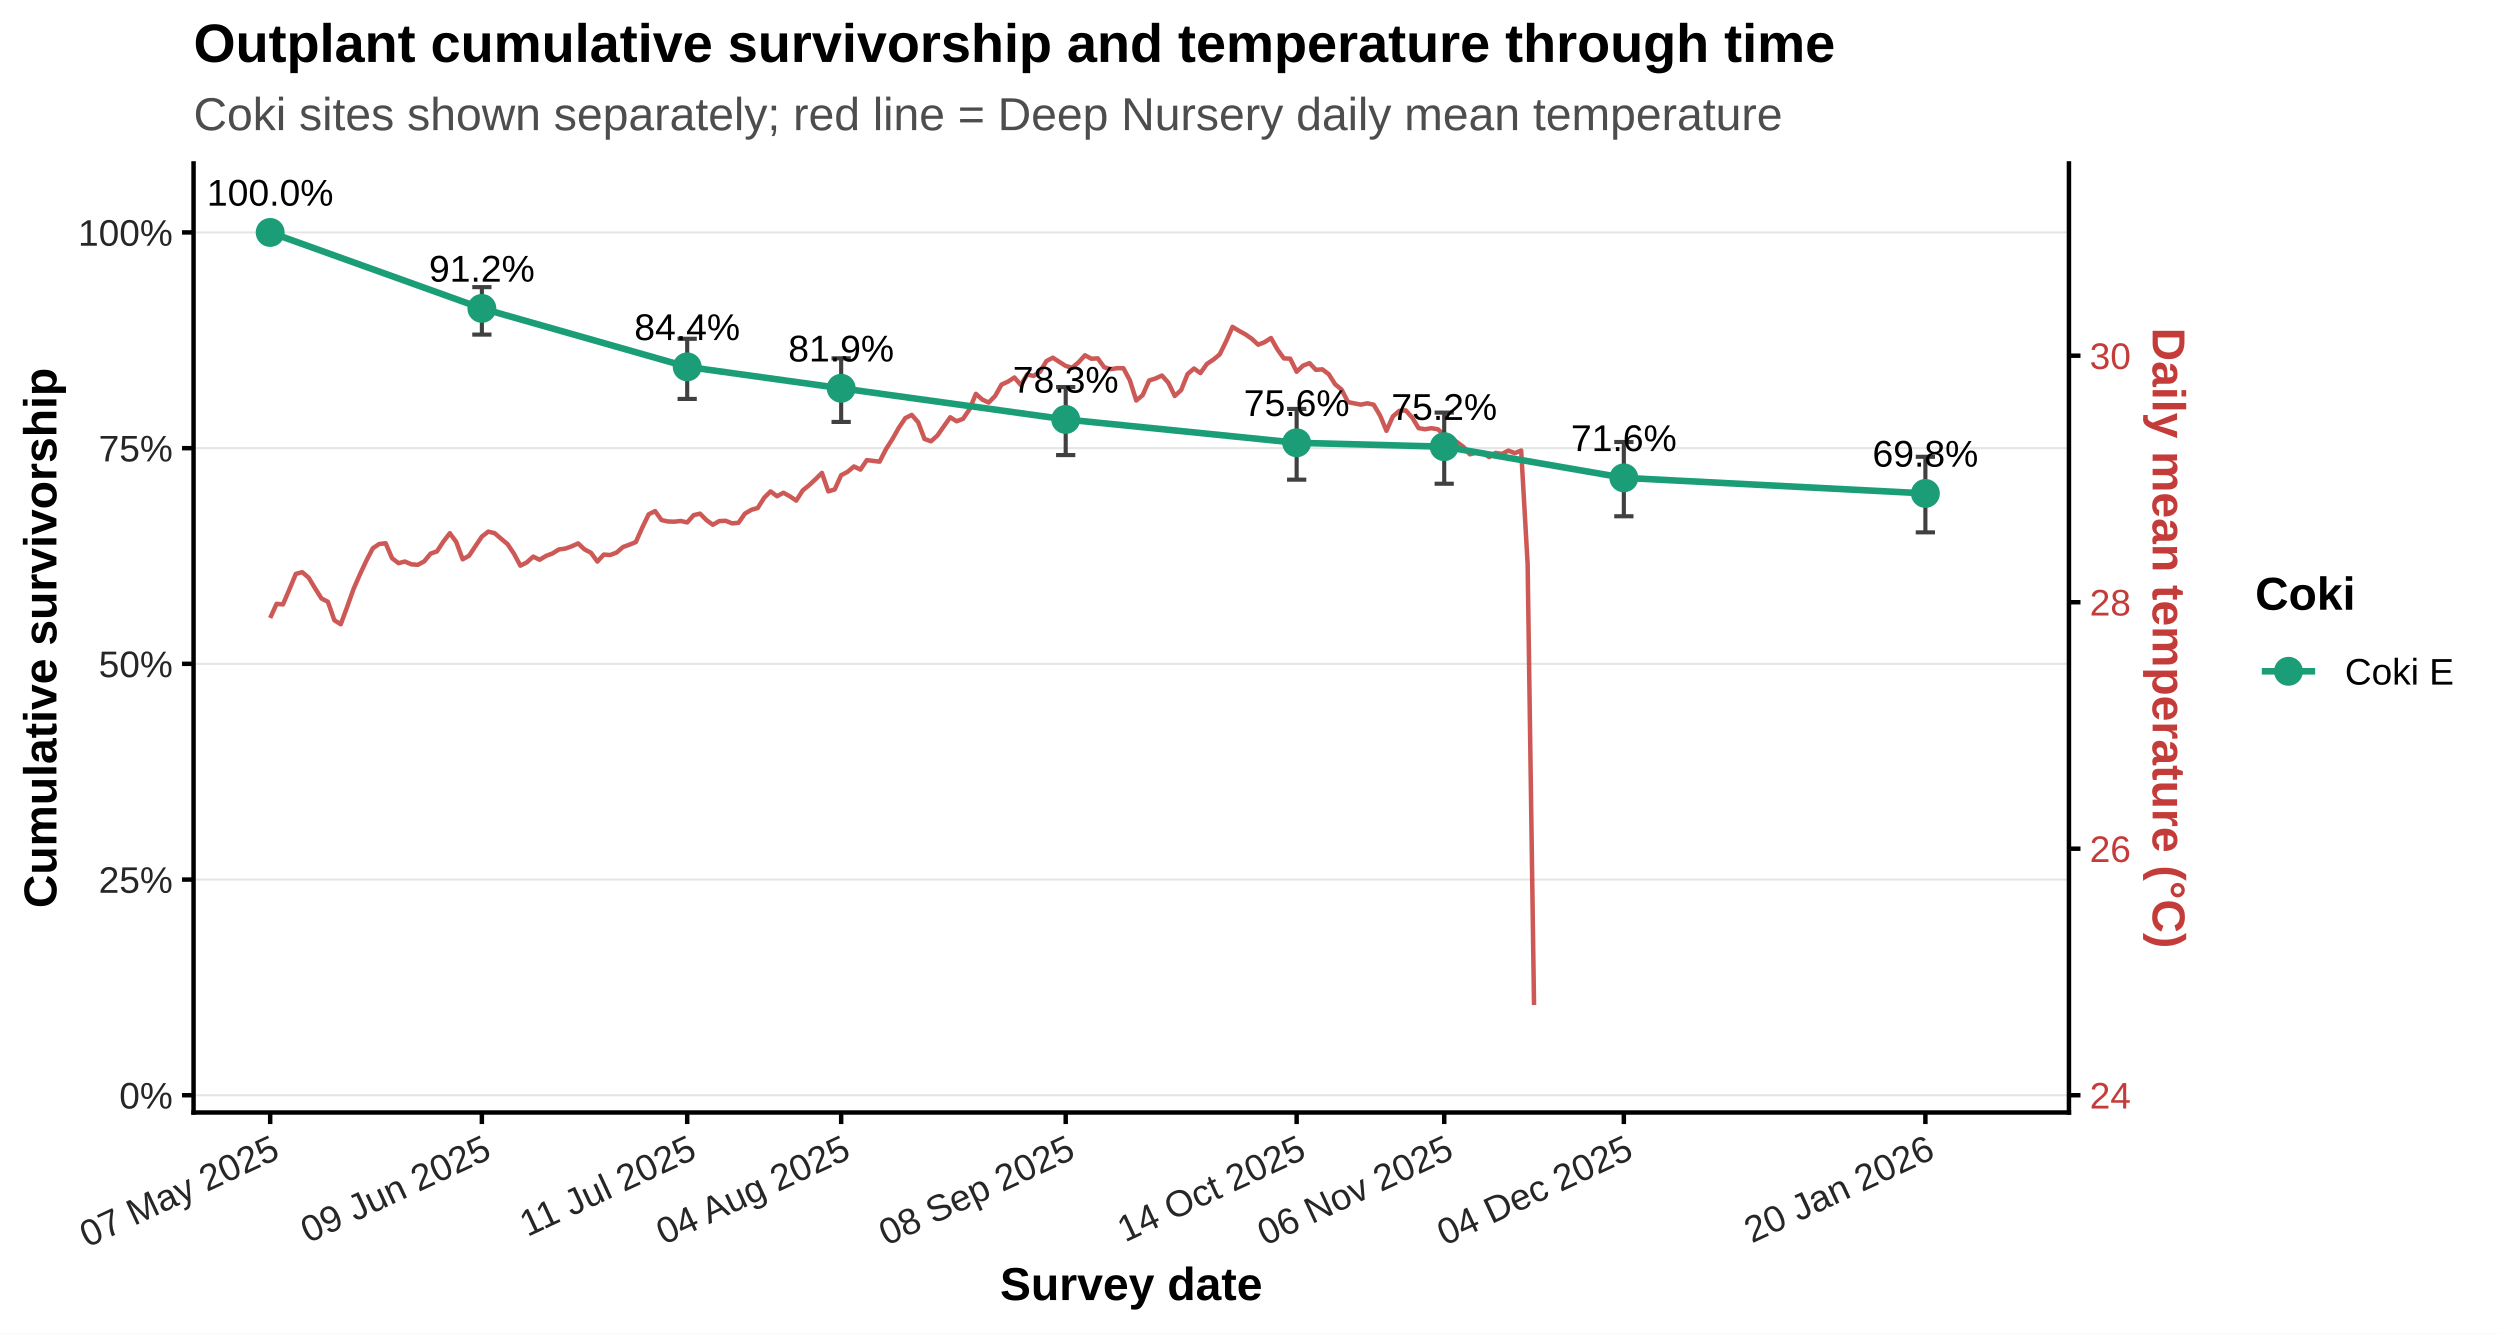
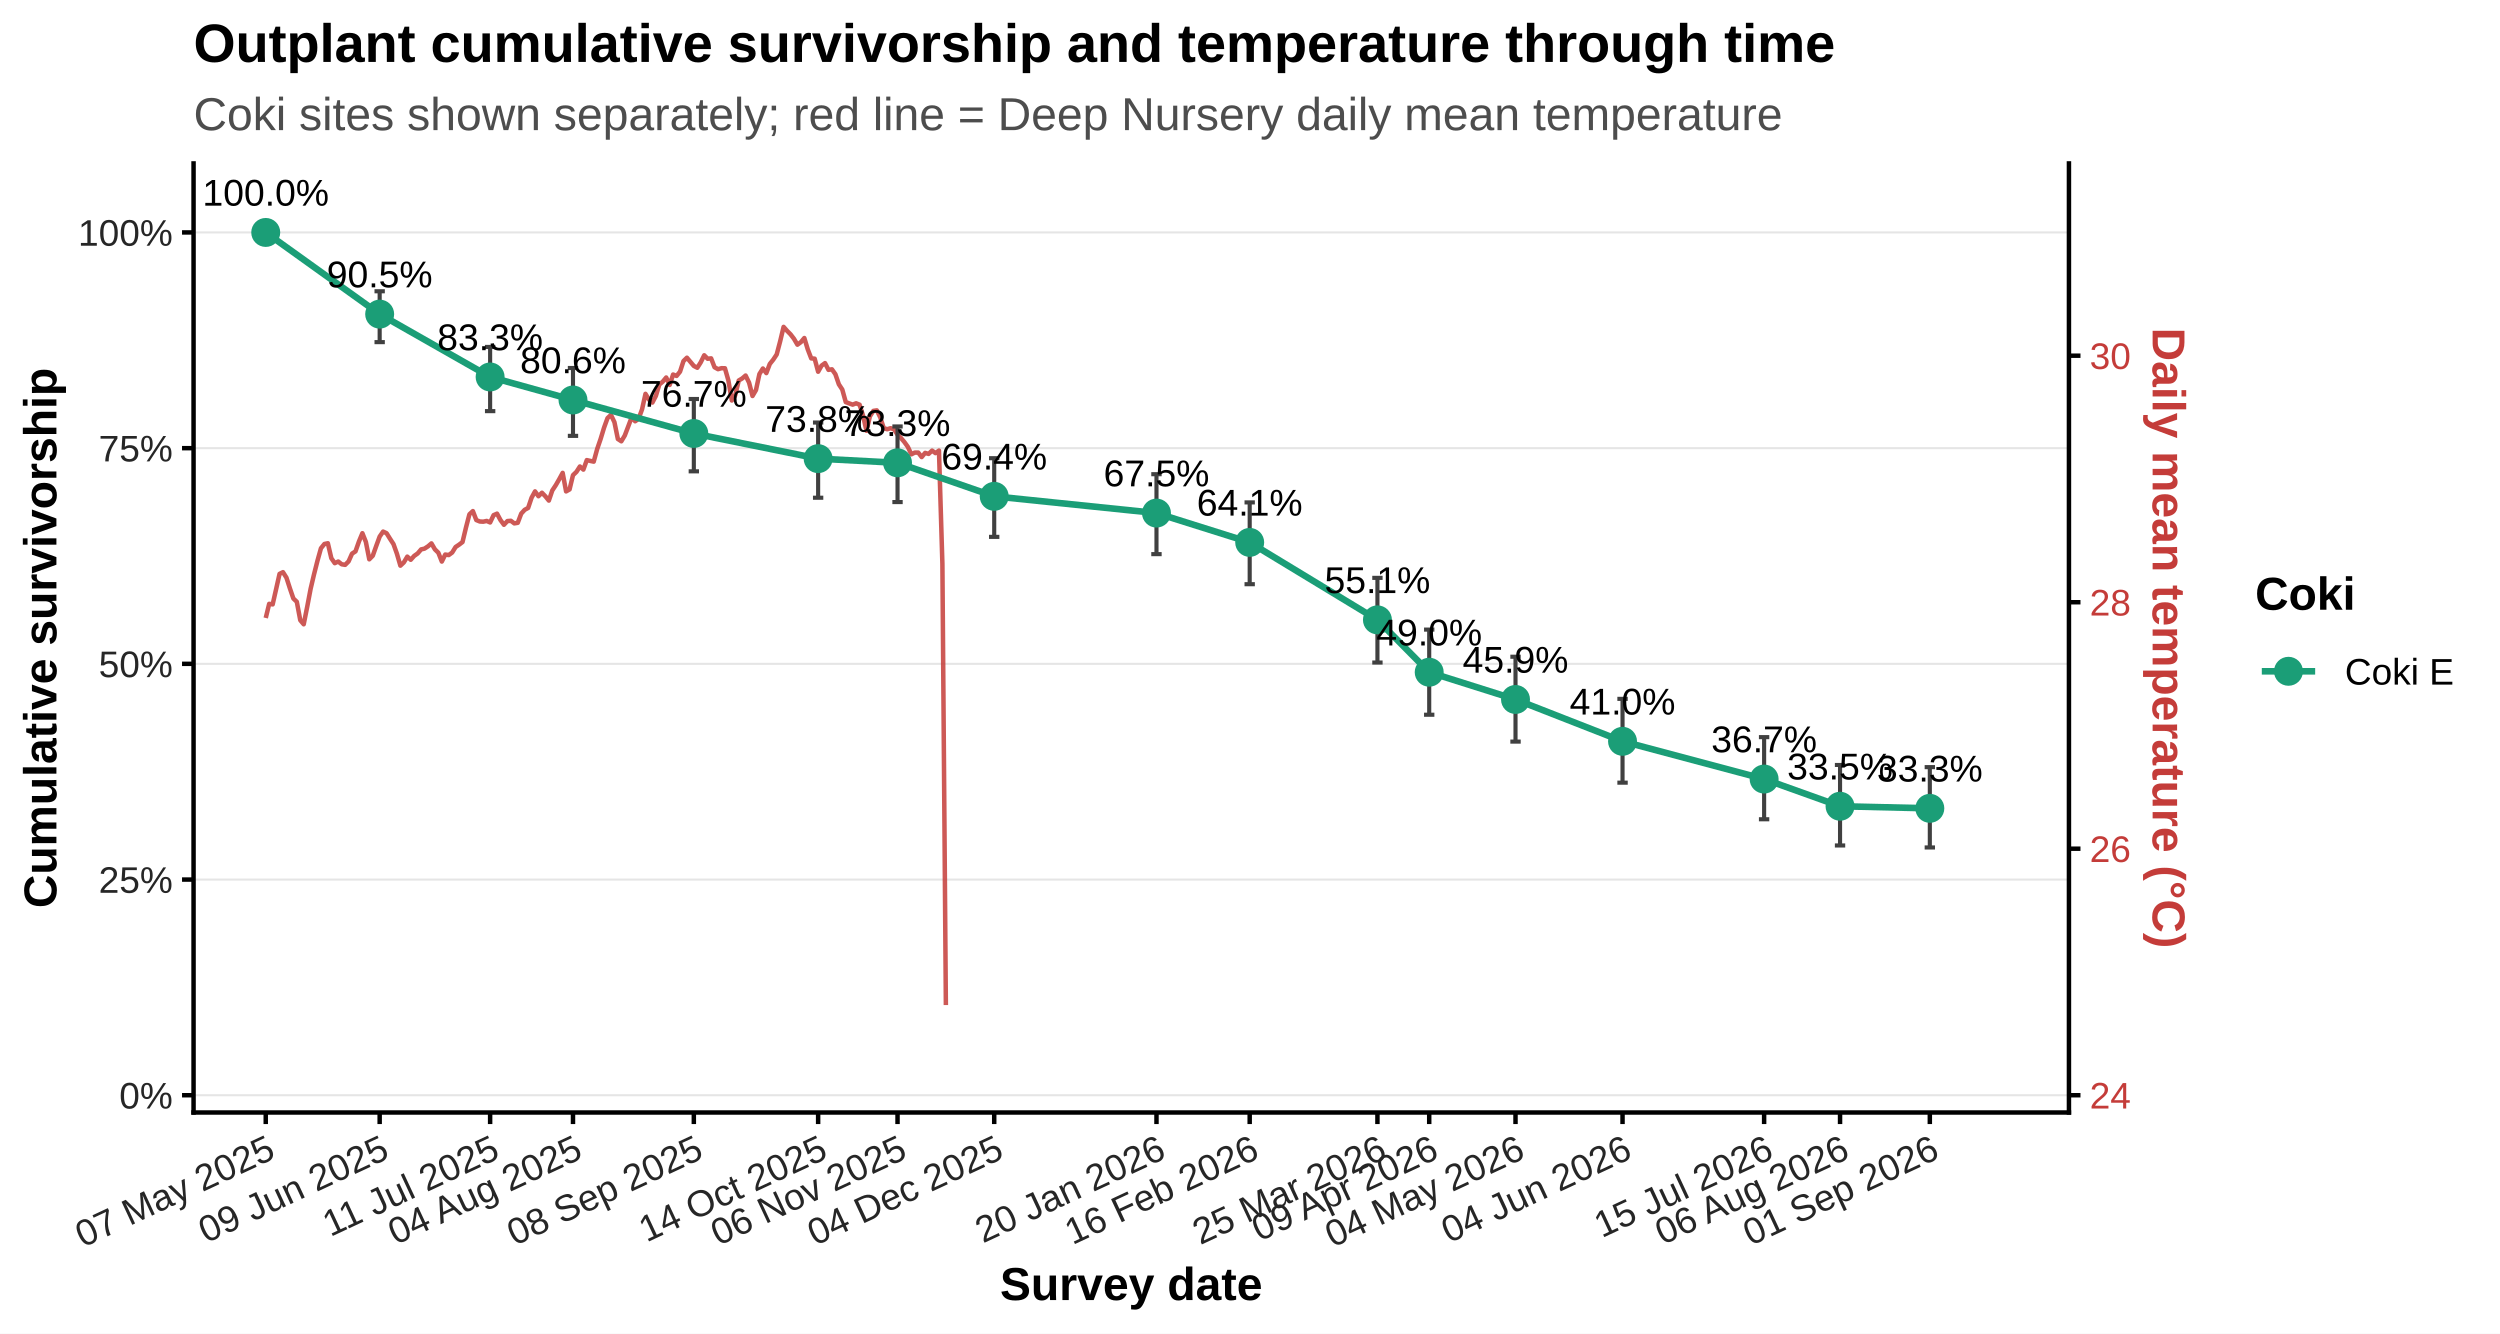
<svg xmlns="http://www.w3.org/2000/svg" class="svglite" width="648.00pt" height="345.60pt" viewBox="0 0 648.00 345.60">
  <defs>
    <style type="text/css">
    .svglite line, .svglite polyline, .svglite polygon, .svglite path, .svglite rect, .svglite circle {
      fill: none;
      stroke: #000000;
      stroke-linecap: round;
      stroke-linejoin: round;
      stroke-miterlimit: 10.00;
    }
    .svglite text {
      white-space: pre;
    }
  </style>
  </defs>
  <rect width="100%" height="100%" style="stroke: none; fill: #FFFFFF;" />
  <defs>
    <clipPath id="cpMC4wMHw2NDguMDB8MC4wMHwzNDUuNjA=">
      <rect x="0.00" y="0.00" width="648.00" height="345.60" />
    </clipPath>
  </defs>
  <g clip-path="url(#cpMC4wMHw2NDguMDB8MC4wMHwzNDUuNjA=)">
    <rect x="-0" y="0" width="648.00" height="345.60" style="stroke-width: 1.16; stroke: #FFFFFF; fill: #FFFFFF;" />
  </g>
  <defs>
    <clipPath id="cpNTAuMTd8NTM2LjI3fDQyLjM2fDI4OC4zNg==">
      <rect x="50.17" y="42.36" width="486.10" height="246.00" />
    </clipPath>
  </defs>
  <g clip-path="url(#cpNTAuMTd8NTM2LjI3fDQyLjM2fDI4OC4zNg==)">
    <rect x="50.17" y="42.36" width="486.10" height="246.00" style="stroke-width: 1.16; stroke: none; fill: #FFFFFF;" />
    <polyline points="50.17,283.89 536.27,283.89 " style="stroke-width: 0.53; stroke: #E5E5E5; stroke-linecap: butt;" />
    <polyline points="50.17,227.98 536.27,227.98 " style="stroke-width: 0.53; stroke: #E5E5E5; stroke-linecap: butt;" />
    <polyline points="50.17,172.07 536.27,172.07 " style="stroke-width: 0.53; stroke: #E5E5E5; stroke-linecap: butt;" />
    <polyline points="50.17,116.16 536.27,116.16 " style="stroke-width: 0.53; stroke: #E5E5E5; stroke-linecap: butt;" />
    <polyline points="50.17,60.25 536.27,60.25 " style="stroke-width: 0.53; stroke: #E5E5E5; stroke-linecap: butt;" />
-     <polyline points="70.03,160.18 71.69,156.52 73.35,156.66 75.02,152.74 76.68,148.75 78.34,148.31 80.01,149.74 81.67,152.50 83.33,155.13 84.99,155.98 86.66,160.76 88.32,161.81 89.98,157.32 91.65,152.63 93.31,148.85 94.97,145.30 96.63,142.11 98.30,141.00 99.96,140.81 101.62,144.69 103.29,145.97 104.95,145.55 106.61,146.26 108.28,146.41 109.94,145.52 111.60,143.50 113.26,142.92 114.93,140.36 116.59,138.21 118.25,140.46 119.92,144.97 121.58,144.05 123.24,141.54 124.90,139.08 126.57,137.79 128.23,138.21 129.89,139.64 131.56,141.03 133.22,143.53 134.88,146.62 136.54,145.78 138.21,144.28 139.87,145.09 141.53,144.09 143.20,143.46 144.86,142.41 146.52,142.20 148.18,141.61 149.85,140.85 151.51,142.40 153.17,143.27 154.84,145.55 156.50,143.74 158.16,143.87 159.83,143.22 161.49,141.78 163.15,141.18 164.81,140.50 166.48,136.74 168.14,133.31 169.80,132.48 171.47,134.80 173.13,135.17 174.79,135.22 176.45,135.03 178.12,135.42 179.78,133.53 181.44,133.14 183.11,134.81 184.77,136.02 186.43,135.06 188.09,134.99 189.76,135.66 191.42,135.51 193.08,133.13 194.75,132.15 196.41,131.66 198.07,129.02 199.73,127.37 201.40,128.62 203.06,127.72 204.72,128.64 206.39,129.75 208.05,127.13 209.71,125.77 211.38,124.23 213.04,122.57 214.70,127.37 216.36,126.86 218.03,123.16 219.69,122.30 221.35,120.91 223.02,121.72 224.68,119.26 226.34,119.47 228.00,119.66 229.67,116.38 231.33,113.78 232.99,110.85 234.66,108.37 236.32,107.54 237.98,109.43 239.64,113.79 241.31,114.38 242.97,112.89 244.63,110.53 246.30,108.16 247.96,109.19 249.62,108.56 251.28,106.11 252.95,102.09 254.61,103.57 256.27,104.34 257.94,102.63 259.60,99.68 261.26,98.92 262.93,97.85 264.59,99.77 266.25,97.08 267.91,97.44 269.58,96.34 271.24,93.58 272.90,92.72 274.57,93.79 276.23,94.85 277.89,95.32 279.55,93.92 281.22,92.09 282.88,92.99 284.54,92.89 286.21,95.19 287.87,95.69 289.53,95.44 291.19,95.45 292.86,98.58 294.52,103.81 296.18,102.42 297.85,98.63 299.51,98.10 301.17,97.34 302.83,99.19 304.50,102.64 306.16,101.10 307.82,96.95 309.49,95.52 311.15,96.70 312.81,94.34 314.48,93.23 316.14,91.87 317.80,88.49 319.46,84.73 321.13,85.74 322.79,86.65 324.45,87.80 326.12,89.34 327.78,88.69 329.44,87.62 331.10,90.55 332.77,92.89 334.43,92.97 336.09,96.35 337.76,94.77 339.42,94.12 341.08,95.86 342.74,95.73 344.41,96.99 346.07,99.61 347.73,100.97 349.40,104.22 351.06,104.56 352.72,104.88 354.38,104.54 356.05,104.89 357.71,107.69 359.37,111.66 361.04,107.92 362.70,106.50 364.36,106.37 366.03,108.21 367.69,110.97 369.35,111.26 371.01,110.99 372.68,111.27 374.34,112.68 376.00,113.53 377.67,114.60 379.33,115.84 380.99,117.76 382.65,117.31 384.32,117.31 385.98,118.47 387.64,117.39 389.31,117.65 390.97,116.80 392.63,117.45 394.29,116.79 395.96,146.19 397.62,260.51 " style="stroke-width: 1.17; stroke: #C43C39; stroke-opacity: 0.85; stroke-linecap: butt;" />
-     <polyline points="67.53,60.25 72.52,60.25 " style="stroke-width: 1.07; stroke: #404040; stroke-linecap: butt;" />
-     <polyline points="70.03,60.25 70.03,62.11 " style="stroke-width: 1.07; stroke: #404040; stroke-linecap: butt;" />
-     <polyline points="67.53,62.11 72.52,62.11 " style="stroke-width: 1.07; stroke: #404040; stroke-linecap: butt;" />
-     <polyline points="122.41,74.42 127.40,74.42 " style="stroke-width: 1.07; stroke: #404040; stroke-linecap: butt;" />
-     <polyline points="124.90,74.42 124.90,86.73 " style="stroke-width: 1.07; stroke: #404040; stroke-linecap: butt;" />
-     <polyline points="122.41,86.73 127.40,86.73 " style="stroke-width: 1.07; stroke: #404040; stroke-linecap: butt;" />
-     <polyline points="175.62,87.82 180.61,87.82 " style="stroke-width: 1.07; stroke: #404040; stroke-linecap: butt;" />
-     <polyline points="178.12,87.82 178.12,103.40 " style="stroke-width: 1.07; stroke: #404040; stroke-linecap: butt;" />
-     <polyline points="175.62,103.40 180.61,103.40 " style="stroke-width: 1.07; stroke: #404040; stroke-linecap: butt;" />
-     <polyline points="215.53,92.88 220.52,92.88 " style="stroke-width: 1.07; stroke: #404040; stroke-linecap: butt;" />
-     <polyline points="218.03,92.88 218.03,109.37 " style="stroke-width: 1.07; stroke: #404040; stroke-linecap: butt;" />
-     <polyline points="215.53,109.37 220.52,109.37 " style="stroke-width: 1.07; stroke: #404040; stroke-linecap: butt;" />
-     <polyline points="273.73,100.33 278.72,100.33 " style="stroke-width: 1.07; stroke: #404040; stroke-linecap: butt;" />
-     <polyline points="276.23,100.33 276.23,117.96 " style="stroke-width: 1.07; stroke: #404040; stroke-linecap: butt;" />
-     <polyline points="273.73,117.96 278.72,117.96 " style="stroke-width: 1.07; stroke: #404040; stroke-linecap: butt;" />
-     <polyline points="333.60,105.99 338.59,105.99 " style="stroke-width: 1.07; stroke: #404040; stroke-linecap: butt;" />
-     <polyline points="336.09,105.99 336.09,124.33 " style="stroke-width: 1.07; stroke: #404040; stroke-linecap: butt;" />
-     <polyline points="333.60,124.33 338.59,124.33 " style="stroke-width: 1.07; stroke: #404040; stroke-linecap: butt;" />
-     <polyline points="371.85,106.94 376.83,106.94 " style="stroke-width: 1.07; stroke: #404040; stroke-linecap: butt;" />
-     <polyline points="374.34,106.94 374.34,125.39 " style="stroke-width: 1.07; stroke: #404040; stroke-linecap: butt;" />
-     <polyline points="371.85,125.39 376.83,125.39 " style="stroke-width: 1.07; stroke: #404040; stroke-linecap: butt;" />
-     <polyline points="418.41,114.56 423.40,114.56 " style="stroke-width: 1.07; stroke: #404040; stroke-linecap: butt;" />
-     <polyline points="420.90,114.56 420.90,133.81 " style="stroke-width: 1.07; stroke: #404040; stroke-linecap: butt;" />
-     <polyline points="418.41,133.81 423.40,133.81 " style="stroke-width: 1.07; stroke: #404040; stroke-linecap: butt;" />
-     <polyline points="496.56,118.40 501.55,118.40 " style="stroke-width: 1.07; stroke: #404040; stroke-linecap: butt;" />
-     <polyline points="499.06,118.40 499.06,137.99 " style="stroke-width: 1.07; stroke: #404040; stroke-linecap: butt;" />
-     <polyline points="496.56,137.99 501.55,137.99 " style="stroke-width: 1.07; stroke: #404040; stroke-linecap: butt;" />
-     <polyline points="70.03,60.25 124.90,79.94 178.12,95.09 218.03,100.64 276.23,108.72 336.09,114.77 374.34,115.78 420.90,123.86 499.06,127.90 " style="stroke-width: 1.71; stroke: #1B9E77; stroke-linecap: butt;" />
-     <circle cx="70.03" cy="60.25" r="3.37" style="stroke-width: 0.77; stroke: #1B9E77; fill: #1B9E77;" />
-     <circle cx="124.90" cy="79.94" r="3.37" style="stroke-width: 0.77; stroke: #1B9E77; fill: #1B9E77;" />
-     <circle cx="178.12" cy="95.09" r="3.37" style="stroke-width: 0.77; stroke: #1B9E77; fill: #1B9E77;" />
-     <circle cx="218.03" cy="100.64" r="3.37" style="stroke-width: 0.77; stroke: #1B9E77; fill: #1B9E77;" />
-     <circle cx="276.23" cy="108.72" r="3.37" style="stroke-width: 0.77; stroke: #1B9E77; fill: #1B9E77;" />
-     <circle cx="336.09" cy="114.77" r="3.37" style="stroke-width: 0.77; stroke: #1B9E77; fill: #1B9E77;" />
-     <circle cx="374.34" cy="115.78" r="3.37" style="stroke-width: 0.77; stroke: #1B9E77; fill: #1B9E77;" />
-     <circle cx="420.90" cy="123.86" r="3.37" style="stroke-width: 0.77; stroke: #1B9E77; fill: #1B9E77;" />
-     <circle cx="499.06" cy="127.90" r="3.37" style="stroke-width: 0.77; stroke: #1B9E77; fill: #1B9E77;" />
-     <text x="70.03" y="53.31" text-anchor="middle" style="font-size: 9.67px; font-family: &quot;Arial&quot;;" textLength="32.80px" lengthAdjust="spacingAndGlyphs">100.0%</text>
-     <text x="124.90" y="73.00" text-anchor="middle" style="font-size: 9.67px; font-family: &quot;Arial&quot;;" textLength="27.42px" lengthAdjust="spacingAndGlyphs">91.2%</text>
-     <text x="178.12" y="88.15" text-anchor="middle" style="font-size: 9.67px; font-family: &quot;Arial&quot;;" textLength="27.42px" lengthAdjust="spacingAndGlyphs">84.4%</text>
-     <text x="218.03" y="93.70" text-anchor="middle" style="font-size: 9.67px; font-family: &quot;Arial&quot;;" textLength="27.42px" lengthAdjust="spacingAndGlyphs">81.9%</text>
-     <text x="276.23" y="101.78" text-anchor="middle" style="font-size: 9.67px; font-family: &quot;Arial&quot;;" textLength="27.42px" lengthAdjust="spacingAndGlyphs">78.3%</text>
-     <text x="336.09" y="107.83" text-anchor="middle" style="font-size: 9.67px; font-family: &quot;Arial&quot;;" textLength="27.42px" lengthAdjust="spacingAndGlyphs">75.6%</text>
-     <text x="374.34" y="108.84" text-anchor="middle" style="font-size: 9.67px; font-family: &quot;Arial&quot;;" textLength="27.42px" lengthAdjust="spacingAndGlyphs">75.2%</text>
-     <text x="420.90" y="116.92" text-anchor="middle" style="font-size: 9.67px; font-family: &quot;Arial&quot;;" textLength="27.42px" lengthAdjust="spacingAndGlyphs">71.6%</text>
-     <text x="499.06" y="120.96" text-anchor="middle" style="font-size: 9.67px; font-family: &quot;Arial&quot;;" textLength="27.42px" lengthAdjust="spacingAndGlyphs">69.8%</text>
+     <polyline points="68.88,160.18 69.77,156.52 70.67,156.66 71.56,152.74 72.46,148.75 73.35,148.31 74.25,149.74 75.14,152.50 76.04,155.13 76.93,155.98 77.83,160.76 78.72,161.81 79.62,157.32 80.51,152.63 81.40,148.85 82.30,145.30 83.19,142.11 84.09,141.00 84.98,140.81 85.88,144.69 86.77,145.97 87.67,145.55 88.56,146.26 89.46,146.41 90.35,145.52 91.25,143.50 92.14,142.92 93.04,140.36 93.93,138.21 94.83,140.46 95.72,144.97 96.62,144.05 97.51,141.54 98.41,139.08 99.30,137.79 100.20,138.21 101.09,139.64 101.99,141.03 102.88,143.53 103.78,146.62 104.67,145.78 105.57,144.28 106.46,145.09 107.36,144.09 108.25,143.46 109.15,142.41 110.04,142.20 110.94,141.61 111.83,140.85 112.73,142.40 113.62,143.27 114.52,145.55 115.41,143.74 116.31,143.87 117.20,143.22 118.09,141.78 118.99,141.18 119.88,140.50 120.78,136.74 121.67,133.31 122.57,132.48 123.46,134.80 124.36,135.17 125.25,135.22 126.15,135.03 127.04,135.42 127.94,133.53 128.83,133.14 129.73,134.81 130.62,136.02 131.52,135.06 132.41,134.99 133.31,135.66 134.20,135.51 135.10,133.13 135.99,132.15 136.89,131.66 137.78,129.02 138.68,127.37 139.57,128.62 140.47,127.72 141.36,128.64 142.26,129.75 143.15,127.13 144.05,125.77 144.94,124.23 145.84,122.57 146.73,127.37 147.63,126.86 148.52,123.16 149.42,122.30 150.31,120.91 151.21,121.72 152.10,119.26 153.00,119.47 153.89,119.66 154.79,116.38 155.68,113.78 156.57,110.85 157.47,108.37 158.36,107.54 159.26,109.43 160.15,113.79 161.05,114.38 161.94,112.89 162.84,110.53 163.73,108.16 164.63,109.19 165.52,108.56 166.42,106.11 167.31,102.09 168.21,103.57 169.10,104.34 170.00,102.63 170.89,99.68 171.79,98.92 172.68,97.85 173.58,99.77 174.47,97.08 175.37,97.44 176.26,96.34 177.16,93.58 178.05,92.72 178.95,93.79 179.84,94.85 180.74,95.32 181.63,93.92 182.53,92.09 183.42,92.99 184.32,92.89 185.21,95.19 186.11,95.69 187.00,95.44 187.90,95.45 188.79,98.58 189.69,103.81 190.58,102.42 191.48,98.63 192.37,98.10 193.26,97.34 194.16,99.19 195.05,102.64 195.95,101.10 196.84,96.95 197.74,95.52 198.63,96.70 199.53,94.34 200.42,93.23 201.32,91.87 202.21,88.49 203.11,84.73 204.00,85.74 204.90,86.65 205.79,87.80 206.69,89.34 207.58,88.69 208.48,87.62 209.37,90.55 210.27,92.89 211.16,92.97 212.06,96.35 212.95,94.77 213.85,94.12 214.74,95.86 215.64,95.73 216.53,96.99 217.43,99.61 218.32,100.97 219.22,104.22 220.11,104.56 221.01,104.88 221.90,104.54 222.80,104.89 223.69,107.69 224.59,111.66 225.48,107.92 226.38,106.50 227.27,106.37 228.17,108.21 229.06,110.97 229.96,111.26 230.85,110.99 231.74,111.27 232.64,112.68 233.53,113.53 234.43,114.60 235.32,115.84 236.22,117.76 237.11,117.31 238.01,117.31 238.90,118.47 239.80,117.39 240.69,117.65 241.59,116.80 242.48,117.45 243.38,116.79 244.27,146.19 245.17,260.51 " style="stroke-width: 1.17; stroke: #C43C39; stroke-opacity: 0.85; stroke-linecap: butt;" />
+     <polyline points="67.53,60.25 70.22,60.25 " style="stroke-width: 1.07; stroke: #404040; stroke-linecap: butt;" />
+     <polyline points="68.88,60.25 68.88,62.25 " style="stroke-width: 1.07; stroke: #404040; stroke-linecap: butt;" />
+     <polyline points="67.53,62.25 70.22,62.25 " style="stroke-width: 1.07; stroke: #404040; stroke-linecap: butt;" />
+     <polyline points="97.07,75.50 99.75,75.50 " style="stroke-width: 1.07; stroke: #404040; stroke-linecap: butt;" />
+     <polyline points="98.41,75.50 98.41,88.68 " style="stroke-width: 1.07; stroke: #404040; stroke-linecap: butt;" />
+     <polyline points="97.07,88.68 99.75,88.68 " style="stroke-width: 1.07; stroke: #404040; stroke-linecap: butt;" />
+     <polyline points="125.70,89.93 128.39,89.93 " style="stroke-width: 1.07; stroke: #404040; stroke-linecap: butt;" />
+     <polyline points="127.04,89.93 127.04,106.57 " style="stroke-width: 1.07; stroke: #404040; stroke-linecap: butt;" />
+     <polyline points="125.70,106.57 128.39,106.57 " style="stroke-width: 1.07; stroke: #404040; stroke-linecap: butt;" />
+     <polyline points="147.18,95.38 149.86,95.38 " style="stroke-width: 1.07; stroke: #404040; stroke-linecap: butt;" />
+     <polyline points="148.52,95.38 148.52,112.97 " style="stroke-width: 1.07; stroke: #404040; stroke-linecap: butt;" />
+     <polyline points="147.18,112.97 149.86,112.97 " style="stroke-width: 1.07; stroke: #404040; stroke-linecap: butt;" />
+     <polyline points="178.50,103.42 181.18,103.42 " style="stroke-width: 1.07; stroke: #404040; stroke-linecap: butt;" />
+     <polyline points="179.84,103.42 179.84,122.17 " style="stroke-width: 1.07; stroke: #404040; stroke-linecap: butt;" />
+     <polyline points="178.50,122.17 181.18,122.17 " style="stroke-width: 1.07; stroke: #404040; stroke-linecap: butt;" />
+     <polyline points="210.72,109.52 213.40,109.52 " style="stroke-width: 1.07; stroke: #404040; stroke-linecap: butt;" />
+     <polyline points="212.06,109.52 212.06,129.01 " style="stroke-width: 1.07; stroke: #404040; stroke-linecap: butt;" />
+     <polyline points="210.72,129.01 213.40,129.01 " style="stroke-width: 1.07; stroke: #404040; stroke-linecap: butt;" />
+     <polyline points="231.30,110.54 233.98,110.54 " style="stroke-width: 1.07; stroke: #404040; stroke-linecap: butt;" />
+     <polyline points="232.64,110.54 232.64,130.14 " style="stroke-width: 1.07; stroke: #404040; stroke-linecap: butt;" />
+     <polyline points="231.30,130.14 233.98,130.14 " style="stroke-width: 1.07; stroke: #404040; stroke-linecap: butt;" />
+     <polyline points="256.35,118.77 259.04,118.77 " style="stroke-width: 1.07; stroke: #404040; stroke-linecap: butt;" />
+     <polyline points="257.70,118.77 257.70,139.15 " style="stroke-width: 1.07; stroke: #404040; stroke-linecap: butt;" />
+     <polyline points="256.35,139.15 259.04,139.15 " style="stroke-width: 1.07; stroke: #404040; stroke-linecap: butt;" />
+     <polyline points="298.41,122.91 301.10,122.91 " style="stroke-width: 1.07; stroke: #404040; stroke-linecap: butt;" />
+     <polyline points="299.76,122.91 299.76,143.63 " style="stroke-width: 1.07; stroke: #404040; stroke-linecap: butt;" />
+     <polyline points="298.41,143.63 301.10,143.63 " style="stroke-width: 1.07; stroke: #404040; stroke-linecap: butt;" />
+     <polyline points="322.58,130.22 325.26,130.22 " style="stroke-width: 1.07; stroke: #404040; stroke-linecap: butt;" />
+     <polyline points="323.92,130.22 323.92,151.42 " style="stroke-width: 1.07; stroke: #404040; stroke-linecap: butt;" />
+     <polyline points="322.58,151.42 325.26,151.42 " style="stroke-width: 1.07; stroke: #404040; stroke-linecap: butt;" />
+     <polyline points="355.69,149.78 358.37,149.78 " style="stroke-width: 1.07; stroke: #404040; stroke-linecap: butt;" />
+     <polyline points="357.03,149.78 357.03,171.73 " style="stroke-width: 1.07; stroke: #404040; stroke-linecap: butt;" />
+     <polyline points="355.69,171.73 358.37,171.73 " style="stroke-width: 1.07; stroke: #404040; stroke-linecap: butt;" />
+     <polyline points="369.11,163.19 371.79,163.19 " style="stroke-width: 1.07; stroke: #404040; stroke-linecap: butt;" />
+     <polyline points="370.45,163.19 370.45,185.26 " style="stroke-width: 1.07; stroke: #404040; stroke-linecap: butt;" />
+     <polyline points="369.11,185.26 371.79,185.26 " style="stroke-width: 1.07; stroke: #404040; stroke-linecap: butt;" />
+     <polyline points="391.48,170.23 394.17,170.23 " style="stroke-width: 1.07; stroke: #404040; stroke-linecap: butt;" />
+     <polyline points="392.82,170.23 392.82,192.23 " style="stroke-width: 1.07; stroke: #404040; stroke-linecap: butt;" />
+     <polyline points="391.48,192.23 394.17,192.23 " style="stroke-width: 1.07; stroke: #404040; stroke-linecap: butt;" />
+     <polyline points="419.22,181.15 421.91,181.15 " style="stroke-width: 1.07; stroke: #404040; stroke-linecap: butt;" />
+     <polyline points="420.56,181.15 420.56,202.87 " style="stroke-width: 1.07; stroke: #404040; stroke-linecap: butt;" />
+     <polyline points="419.22,202.87 421.91,202.87 " style="stroke-width: 1.07; stroke: #404040; stroke-linecap: butt;" />
+     <polyline points="455.91,191.06 458.60,191.06 " style="stroke-width: 1.07; stroke: #404040; stroke-linecap: butt;" />
+     <polyline points="457.26,191.06 457.26,212.35 " style="stroke-width: 1.07; stroke: #404040; stroke-linecap: butt;" />
+     <polyline points="455.91,212.35 458.60,212.35 " style="stroke-width: 1.07; stroke: #404040; stroke-linecap: butt;" />
+     <polyline points="475.60,198.28 478.28,198.28 " style="stroke-width: 1.07; stroke: #404040; stroke-linecap: butt;" />
+     <polyline points="476.94,198.28 476.94,219.15 " style="stroke-width: 1.07; stroke: #404040; stroke-linecap: butt;" />
+     <polyline points="475.60,219.15 478.28,219.15 " style="stroke-width: 1.07; stroke: #404040; stroke-linecap: butt;" />
+     <polyline points="498.87,198.84 501.55,198.84 " style="stroke-width: 1.07; stroke: #404040; stroke-linecap: butt;" />
+     <polyline points="500.21,198.84 500.21,219.67 " style="stroke-width: 1.07; stroke: #404040; stroke-linecap: butt;" />
+     <polyline points="498.87,219.67 501.55,219.67 " style="stroke-width: 1.07; stroke: #404040; stroke-linecap: butt;" />
+     <polyline points="68.88,60.25 98.41,81.42 127.04,97.71 148.52,103.68 179.84,112.36 212.06,118.88 232.64,119.96 257.70,128.65 299.76,132.99 323.92,140.59 357.03,160.67 370.45,174.24 392.82,181.30 420.56,192.15 457.26,201.93 476.94,208.98 500.21,209.52 " style="stroke-width: 1.71; stroke: #1B9E77; stroke-linecap: butt;" />
+     <circle cx="68.88" cy="60.25" r="3.37" style="stroke-width: 0.77; stroke: #1B9E77; fill: #1B9E77;" />
+     <circle cx="98.41" cy="81.42" r="3.37" style="stroke-width: 0.77; stroke: #1B9E77; fill: #1B9E77;" />
+     <circle cx="127.04" cy="97.71" r="3.37" style="stroke-width: 0.77; stroke: #1B9E77; fill: #1B9E77;" />
+     <circle cx="148.52" cy="103.68" r="3.37" style="stroke-width: 0.77; stroke: #1B9E77; fill: #1B9E77;" />
+     <circle cx="179.84" cy="112.36" r="3.37" style="stroke-width: 0.77; stroke: #1B9E77; fill: #1B9E77;" />
+     <circle cx="212.06" cy="118.88" r="3.37" style="stroke-width: 0.77; stroke: #1B9E77; fill: #1B9E77;" />
+     <circle cx="232.64" cy="119.96" r="3.37" style="stroke-width: 0.77; stroke: #1B9E77; fill: #1B9E77;" />
+     <circle cx="257.70" cy="128.65" r="3.37" style="stroke-width: 0.77; stroke: #1B9E77; fill: #1B9E77;" />
+     <circle cx="299.76" cy="132.99" r="3.37" style="stroke-width: 0.77; stroke: #1B9E77; fill: #1B9E77;" />
+     <circle cx="323.92" cy="140.59" r="3.37" style="stroke-width: 0.77; stroke: #1B9E77; fill: #1B9E77;" />
+     <circle cx="357.03" cy="160.67" r="3.37" style="stroke-width: 0.77; stroke: #1B9E77; fill: #1B9E77;" />
+     <circle cx="370.45" cy="174.24" r="3.37" style="stroke-width: 0.77; stroke: #1B9E77; fill: #1B9E77;" />
+     <circle cx="392.82" cy="181.30" r="3.37" style="stroke-width: 0.77; stroke: #1B9E77; fill: #1B9E77;" />
+     <circle cx="420.56" cy="192.15" r="3.37" style="stroke-width: 0.77; stroke: #1B9E77; fill: #1B9E77;" />
+     <circle cx="457.26" cy="201.93" r="3.37" style="stroke-width: 0.77; stroke: #1B9E77; fill: #1B9E77;" />
+     <circle cx="476.94" cy="208.98" r="3.37" style="stroke-width: 0.77; stroke: #1B9E77; fill: #1B9E77;" />
+     <circle cx="500.21" cy="209.52" r="3.37" style="stroke-width: 0.77; stroke: #1B9E77; fill: #1B9E77;" />
+     <text x="68.88" y="53.31" text-anchor="middle" style="font-size: 9.67px; font-family: &quot;Arial&quot;;" textLength="32.80px" lengthAdjust="spacingAndGlyphs">100.0%</text>
+     <text x="98.41" y="74.48" text-anchor="middle" style="font-size: 9.67px; font-family: &quot;Arial&quot;;" textLength="27.42px" lengthAdjust="spacingAndGlyphs">90.5%</text>
+     <text x="127.04" y="90.77" text-anchor="middle" style="font-size: 9.67px; font-family: &quot;Arial&quot;;" textLength="27.42px" lengthAdjust="spacingAndGlyphs">83.3%</text>
+     <text x="148.52" y="96.74" text-anchor="middle" style="font-size: 9.67px; font-family: &quot;Arial&quot;;" textLength="27.42px" lengthAdjust="spacingAndGlyphs">80.6%</text>
+     <text x="179.84" y="105.42" text-anchor="middle" style="font-size: 9.67px; font-family: &quot;Arial&quot;;" textLength="27.42px" lengthAdjust="spacingAndGlyphs">76.7%</text>
+     <text x="212.06" y="111.94" text-anchor="middle" style="font-size: 9.67px; font-family: &quot;Arial&quot;;" textLength="27.42px" lengthAdjust="spacingAndGlyphs">73.8%</text>
+     <text x="232.64" y="113.02" text-anchor="middle" style="font-size: 9.67px; font-family: &quot;Arial&quot;;" textLength="27.42px" lengthAdjust="spacingAndGlyphs">73.3%</text>
+     <text x="257.70" y="121.71" text-anchor="middle" style="font-size: 9.67px; font-family: &quot;Arial&quot;;" textLength="27.42px" lengthAdjust="spacingAndGlyphs">69.4%</text>
+     <text x="299.76" y="126.05" text-anchor="middle" style="font-size: 9.67px; font-family: &quot;Arial&quot;;" textLength="27.42px" lengthAdjust="spacingAndGlyphs">67.5%</text>
+     <text x="323.92" y="133.65" text-anchor="middle" style="font-size: 9.67px; font-family: &quot;Arial&quot;;" textLength="27.42px" lengthAdjust="spacingAndGlyphs">64.1%</text>
+     <text x="357.03" y="153.73" text-anchor="middle" style="font-size: 9.67px; font-family: &quot;Arial&quot;;" textLength="27.42px" lengthAdjust="spacingAndGlyphs">55.1%</text>
+     <text x="370.45" y="167.30" text-anchor="middle" style="font-size: 9.67px; font-family: &quot;Arial&quot;;" textLength="27.42px" lengthAdjust="spacingAndGlyphs">49.0%</text>
+     <text x="392.82" y="174.36" text-anchor="middle" style="font-size: 9.67px; font-family: &quot;Arial&quot;;" textLength="27.42px" lengthAdjust="spacingAndGlyphs">45.9%</text>
+     <text x="420.56" y="185.21" text-anchor="middle" style="font-size: 9.67px; font-family: &quot;Arial&quot;;" textLength="27.42px" lengthAdjust="spacingAndGlyphs">41.0%</text>
+     <text x="457.26" y="194.98" text-anchor="middle" style="font-size: 9.67px; font-family: &quot;Arial&quot;;" textLength="27.42px" lengthAdjust="spacingAndGlyphs">36.7%</text>
+     <text x="476.94" y="202.04" text-anchor="middle" style="font-size: 9.67px; font-family: &quot;Arial&quot;;" textLength="27.42px" lengthAdjust="spacingAndGlyphs">33.5%</text>
+     <text x="500.21" y="202.58" text-anchor="middle" style="font-size: 9.67px; font-family: &quot;Arial&quot;;" textLength="27.42px" lengthAdjust="spacingAndGlyphs">33.3%</text>
  </g>
  <g clip-path="url(#cpMC4wMHw2NDguMDB8MC4wMHwzNDUuNjA=)">
    <polyline points="50.17,288.36 50.17,42.36 " style="stroke-width: 1.16; stroke-linecap: square;" />
    <text x="44.79" y="287.33" text-anchor="end" style="font-size: 9.60px;fill: #262626; font-family: &quot;Arial&quot;;" textLength="13.87px" lengthAdjust="spacingAndGlyphs">0%</text>
    <text x="44.79" y="231.42" text-anchor="end" style="font-size: 9.60px;fill: #262626; font-family: &quot;Arial&quot;;" textLength="19.20px" lengthAdjust="spacingAndGlyphs">25%</text>
    <text x="44.79" y="175.51" text-anchor="end" style="font-size: 9.60px;fill: #262626; font-family: &quot;Arial&quot;;" textLength="19.20px" lengthAdjust="spacingAndGlyphs">50%</text>
    <text x="44.79" y="119.60" text-anchor="end" style="font-size: 9.60px;fill: #262626; font-family: &quot;Arial&quot;;" textLength="19.20px" lengthAdjust="spacingAndGlyphs">75%</text>
    <text x="44.79" y="63.69" text-anchor="end" style="font-size: 9.60px;fill: #262626; font-family: &quot;Arial&quot;;" textLength="24.54px" lengthAdjust="spacingAndGlyphs">100%</text>
    <polyline points="47.18,283.89 50.17,283.89 " style="stroke-width: 1.16; stroke-linecap: butt;" />
    <polyline points="47.18,227.98 50.17,227.98 " style="stroke-width: 1.16; stroke-linecap: butt;" />
    <polyline points="47.18,172.07 50.17,172.07 " style="stroke-width: 1.16; stroke-linecap: butt;" />
    <polyline points="47.18,116.16 50.17,116.16 " style="stroke-width: 1.16; stroke-linecap: butt;" />
    <polyline points="47.18,60.25 50.17,60.25 " style="stroke-width: 1.16; stroke-linecap: butt;" />
    <polyline points="536.27,288.36 536.27,42.36 " style="stroke-width: 1.16; stroke-linecap: square;" />
    <polyline points="539.26,283.89 536.27,283.89 " style="stroke-width: 1.16; stroke-linecap: butt;" />
    <polyline points="539.26,219.99 536.27,219.99 " style="stroke-width: 1.16; stroke-linecap: butt;" />
    <polyline points="539.26,156.10 536.27,156.10 " style="stroke-width: 1.16; stroke-linecap: butt;" />
    <polyline points="539.26,92.20 536.27,92.20 " style="stroke-width: 1.16; stroke-linecap: butt;" />
    <text x="541.65" y="287.33" style="font-size: 9.60px;fill: #C43C39; font-family: &quot;Arial&quot;;" textLength="10.67px" lengthAdjust="spacingAndGlyphs">24</text>
    <text x="541.65" y="223.43" style="font-size: 9.60px;fill: #C43C39; font-family: &quot;Arial&quot;;" textLength="10.67px" lengthAdjust="spacingAndGlyphs">26</text>
    <text x="541.65" y="159.54" style="font-size: 9.60px;fill: #C43C39; font-family: &quot;Arial&quot;;" textLength="10.67px" lengthAdjust="spacingAndGlyphs">28</text>
    <text x="541.65" y="95.64" style="font-size: 9.60px;fill: #C43C39; font-family: &quot;Arial&quot;;" textLength="10.67px" lengthAdjust="spacingAndGlyphs">30</text>
    <polyline points="50.17,288.36 536.27,288.36 " style="stroke-width: 1.16; stroke-linecap: square;" />
-     <polyline points="70.03,291.35 70.03,288.36 " style="stroke-width: 1.16; stroke-linecap: butt;" />
-     <polyline points="124.90,291.35 124.90,288.36 " style="stroke-width: 1.16; stroke-linecap: butt;" />
-     <polyline points="178.12,291.35 178.12,288.36 " style="stroke-width: 1.16; stroke-linecap: butt;" />
-     <polyline points="218.03,291.35 218.03,288.36 " style="stroke-width: 1.16; stroke-linecap: butt;" />
-     <polyline points="276.23,291.35 276.23,288.36 " style="stroke-width: 1.16; stroke-linecap: butt;" />
-     <polyline points="336.09,291.35 336.09,288.36 " style="stroke-width: 1.16; stroke-linecap: butt;" />
-     <polyline points="374.34,291.35 374.34,288.36 " style="stroke-width: 1.16; stroke-linecap: butt;" />
-     <polyline points="420.90,291.35 420.90,288.36 " style="stroke-width: 1.16; stroke-linecap: butt;" />
-     <polyline points="499.06,291.35 499.06,288.36 " style="stroke-width: 1.16; stroke-linecap: butt;" />
-     <text transform="translate(72.94,299.98) rotate(-25)" text-anchor="end" style="font-size: 9.60px;fill: #262626; font-family: &quot;Arial&quot;;" textLength="55.46px" lengthAdjust="spacingAndGlyphs">07 May 2025</text>
-     <text transform="translate(127.81,299.98) rotate(-25)" text-anchor="end" style="font-size: 9.60px;fill: #262626; font-family: &quot;Arial&quot;;" textLength="52.80px" lengthAdjust="spacingAndGlyphs">09 Jun 2025</text>
-     <text transform="translate(181.03,299.98) rotate(-25)" text-anchor="end" style="font-size: 9.60px;fill: #262626; font-family: &quot;Arial&quot;;" textLength="49.60px" lengthAdjust="spacingAndGlyphs">11 Jul 2025</text>
-     <text transform="translate(220.94,299.98) rotate(-25)" text-anchor="end" style="font-size: 9.60px;fill: #262626; font-family: &quot;Arial&quot;;" textLength="54.41px" lengthAdjust="spacingAndGlyphs">04 Aug 2025</text>
-     <text transform="translate(279.14,299.98) rotate(-25)" text-anchor="end" style="font-size: 9.60px;fill: #262626; font-family: &quot;Arial&quot;;" textLength="54.41px" lengthAdjust="spacingAndGlyphs">08 Sep 2025</text>
-     <text transform="translate(339.00,299.98) rotate(-25)" text-anchor="end" style="font-size: 9.60px;fill: #262626; font-family: &quot;Arial&quot;;" textLength="52.26px" lengthAdjust="spacingAndGlyphs">14 Oct 2025</text>
-     <text transform="translate(377.25,299.98) rotate(-25)" text-anchor="end" style="font-size: 9.60px;fill: #262626; font-family: &quot;Arial&quot;;" textLength="54.40px" lengthAdjust="spacingAndGlyphs">06 Nov 2025</text>
-     <text transform="translate(423.81,299.98) rotate(-25)" text-anchor="end" style="font-size: 9.60px;fill: #262626; font-family: &quot;Arial&quot;;" textLength="54.40px" lengthAdjust="spacingAndGlyphs">04 Dec 2025</text>
-     <text transform="translate(501.97,299.98) rotate(-25)" text-anchor="end" style="font-size: 9.60px;fill: #262626; font-family: &quot;Arial&quot;;" textLength="52.80px" lengthAdjust="spacingAndGlyphs">20 Jan 2026</text>
+     <polyline points="68.88,291.35 68.88,288.36 " style="stroke-width: 1.16; stroke-linecap: butt;" />
+     <polyline points="98.41,291.35 98.41,288.36 " style="stroke-width: 1.16; stroke-linecap: butt;" />
+     <polyline points="127.04,291.35 127.04,288.36 " style="stroke-width: 1.16; stroke-linecap: butt;" />
+     <polyline points="148.52,291.35 148.52,288.36 " style="stroke-width: 1.16; stroke-linecap: butt;" />
+     <polyline points="179.84,291.35 179.84,288.36 " style="stroke-width: 1.16; stroke-linecap: butt;" />
+     <polyline points="212.06,291.35 212.06,288.36 " style="stroke-width: 1.16; stroke-linecap: butt;" />
+     <polyline points="232.64,291.35 232.64,288.36 " style="stroke-width: 1.16; stroke-linecap: butt;" />
+     <polyline points="257.70,291.35 257.70,288.36 " style="stroke-width: 1.16; stroke-linecap: butt;" />
+     <polyline points="299.76,291.35 299.76,288.36 " style="stroke-width: 1.16; stroke-linecap: butt;" />
+     <polyline points="323.92,291.35 323.92,288.36 " style="stroke-width: 1.16; stroke-linecap: butt;" />
+     <polyline points="357.03,291.35 357.03,288.36 " style="stroke-width: 1.16; stroke-linecap: butt;" />
+     <polyline points="370.45,291.35 370.45,288.36 " style="stroke-width: 1.16; stroke-linecap: butt;" />
+     <polyline points="392.82,291.35 392.82,288.36 " style="stroke-width: 1.16; stroke-linecap: butt;" />
+     <polyline points="420.56,291.35 420.56,288.36 " style="stroke-width: 1.16; stroke-linecap: butt;" />
+     <polyline points="457.26,291.35 457.26,288.36 " style="stroke-width: 1.16; stroke-linecap: butt;" />
+     <polyline points="476.94,291.35 476.94,288.36 " style="stroke-width: 1.16; stroke-linecap: butt;" />
+     <polyline points="500.21,291.35 500.21,288.36 " style="stroke-width: 1.16; stroke-linecap: butt;" />
+     <text transform="translate(71.79,299.98) rotate(-25)" text-anchor="end" style="font-size: 9.60px;fill: #262626; font-family: &quot;Arial&quot;;" textLength="55.46px" lengthAdjust="spacingAndGlyphs">07 May 2025</text>
+     <text transform="translate(101.32,299.98) rotate(-25)" text-anchor="end" style="font-size: 9.60px;fill: #262626; font-family: &quot;Arial&quot;;" textLength="52.80px" lengthAdjust="spacingAndGlyphs">09 Jun 2025</text>
+     <text transform="translate(129.95,299.98) rotate(-25)" text-anchor="end" style="font-size: 9.60px;fill: #262626; font-family: &quot;Arial&quot;;" textLength="49.60px" lengthAdjust="spacingAndGlyphs">11 Jul 2025</text>
+     <text transform="translate(151.43,299.98) rotate(-25)" text-anchor="end" style="font-size: 9.60px;fill: #262626; font-family: &quot;Arial&quot;;" textLength="54.41px" lengthAdjust="spacingAndGlyphs">04 Aug 2025</text>
+     <text transform="translate(182.75,299.98) rotate(-25)" text-anchor="end" style="font-size: 9.60px;fill: #262626; font-family: &quot;Arial&quot;;" textLength="54.41px" lengthAdjust="spacingAndGlyphs">08 Sep 2025</text>
+     <text transform="translate(214.97,299.98) rotate(-25)" text-anchor="end" style="font-size: 9.60px;fill: #262626; font-family: &quot;Arial&quot;;" textLength="52.26px" lengthAdjust="spacingAndGlyphs">14 Oct 2025</text>
+     <text transform="translate(235.55,299.98) rotate(-25)" text-anchor="end" style="font-size: 9.60px;fill: #262626; font-family: &quot;Arial&quot;;" textLength="54.40px" lengthAdjust="spacingAndGlyphs">06 Nov 2025</text>
+     <text transform="translate(260.61,299.98) rotate(-25)" text-anchor="end" style="font-size: 9.60px;fill: #262626; font-family: &quot;Arial&quot;;" textLength="54.40px" lengthAdjust="spacingAndGlyphs">04 Dec 2025</text>
+     <text transform="translate(302.66,299.98) rotate(-25)" text-anchor="end" style="font-size: 9.60px;fill: #262626; font-family: &quot;Arial&quot;;" textLength="52.80px" lengthAdjust="spacingAndGlyphs">20 Jan 2026</text>
+     <text transform="translate(326.83,299.98) rotate(-25)" text-anchor="end" style="font-size: 9.60px;fill: #262626; font-family: &quot;Arial&quot;;" textLength="53.87px" lengthAdjust="spacingAndGlyphs">16 Feb 2026</text>
+     <text transform="translate(359.94,299.98) rotate(-25)" text-anchor="end" style="font-size: 9.60px;fill: #262626; font-family: &quot;Arial&quot;;" textLength="53.86px" lengthAdjust="spacingAndGlyphs">25 Mar 2026</text>
+     <text transform="translate(373.36,299.98) rotate(-25)" text-anchor="end" style="font-size: 9.60px;fill: #262626; font-family: &quot;Arial&quot;;" textLength="52.27px" lengthAdjust="spacingAndGlyphs">09 Apr 2026</text>
+     <text transform="translate(395.73,299.98) rotate(-25)" text-anchor="end" style="font-size: 9.60px;fill: #262626; font-family: &quot;Arial&quot;;" textLength="55.46px" lengthAdjust="spacingAndGlyphs">04 May 2026</text>
+     <text transform="translate(423.47,299.98) rotate(-25)" text-anchor="end" style="font-size: 9.60px;fill: #262626; font-family: &quot;Arial&quot;;" textLength="52.80px" lengthAdjust="spacingAndGlyphs">04 Jun 2026</text>
+     <text transform="translate(460.16,299.98) rotate(-25)" text-anchor="end" style="font-size: 9.60px;fill: #262626; font-family: &quot;Arial&quot;;" textLength="49.60px" lengthAdjust="spacingAndGlyphs">15 Jul 2026</text>
+     <text transform="translate(479.85,299.98) rotate(-25)" text-anchor="end" style="font-size: 9.60px;fill: #262626; font-family: &quot;Arial&quot;;" textLength="54.41px" lengthAdjust="spacingAndGlyphs">06 Aug 2026</text>
+     <text transform="translate(503.12,299.98) rotate(-25)" text-anchor="end" style="font-size: 9.60px;fill: #262626; font-family: &quot;Arial&quot;;" textLength="54.41px" lengthAdjust="spacingAndGlyphs">01 Sep 2026</text>
    <text x="293.22" y="336.97" text-anchor="middle" style="font-size: 12.00px; font-weight: bold; font-family: &quot;Arial&quot;;" textLength="68.04px" lengthAdjust="spacingAndGlyphs">Survey date</text>
    <text transform="translate(14.62,165.36) rotate(-90)" text-anchor="middle" style="font-size: 12.00px; font-weight: bold; font-family: &quot;Arial&quot;;" textLength="140.05px" lengthAdjust="spacingAndGlyphs">Cumulative survivorship</text>
    <text transform="translate(557.96,165.36) rotate(90)" text-anchor="middle" style="font-size: 12.00px; font-weight: bold;fill: #C43C39; font-family: &quot;Arial&quot;;" textLength="160.86px" lengthAdjust="spacingAndGlyphs">Daily mean temperature (°C)</text>
    <rect x="578.56" y="142.11" width="63.47" height="46.50" style="stroke-width: 1.16; stroke: none; fill: #FFFFFF;" />
    <text x="584.53" y="158.05" style="font-size: 12.00px; font-weight: bold; font-family: &quot;Arial&quot;;" textLength="26.01px" lengthAdjust="spacingAndGlyphs">Coki</text>
    <rect x="584.53" y="165.36" width="17.28" height="17.28" style="stroke-width: 1.16; stroke: none; fill: #FFFFFF;" />
    <line x1="586.26" y1="174.00" x2="600.09" y2="174.00" style="stroke-width: 1.71; stroke: #1B9E77; stroke-linecap: butt;" />
    <circle cx="593.17" cy="174.00" r="3.37" style="stroke-width: 0.77; stroke: #1B9E77; fill: #1B9E77;" />
    <text x="607.79" y="177.44" style="font-size: 9.60px; font-family: &quot;Arial&quot;;" textLength="28.25px" lengthAdjust="spacingAndGlyphs">Coki E</text>
    <text x="50.17" y="33.74" style="font-size: 12.00px;fill: #4D4D4D; font-family: &quot;Arial&quot;;" textLength="411.84px" lengthAdjust="spacingAndGlyphs">Coki sites shown separately; red line = Deep Nursery daily mean temperature</text>
    <text x="50.17" y="16.05" style="font-size: 14.00px; font-weight: bold; font-family: &quot;Arial&quot;;" textLength="425.33px" lengthAdjust="spacingAndGlyphs">Outplant cumulative survivorship and temperature through time</text>
  </g>
</svg>
